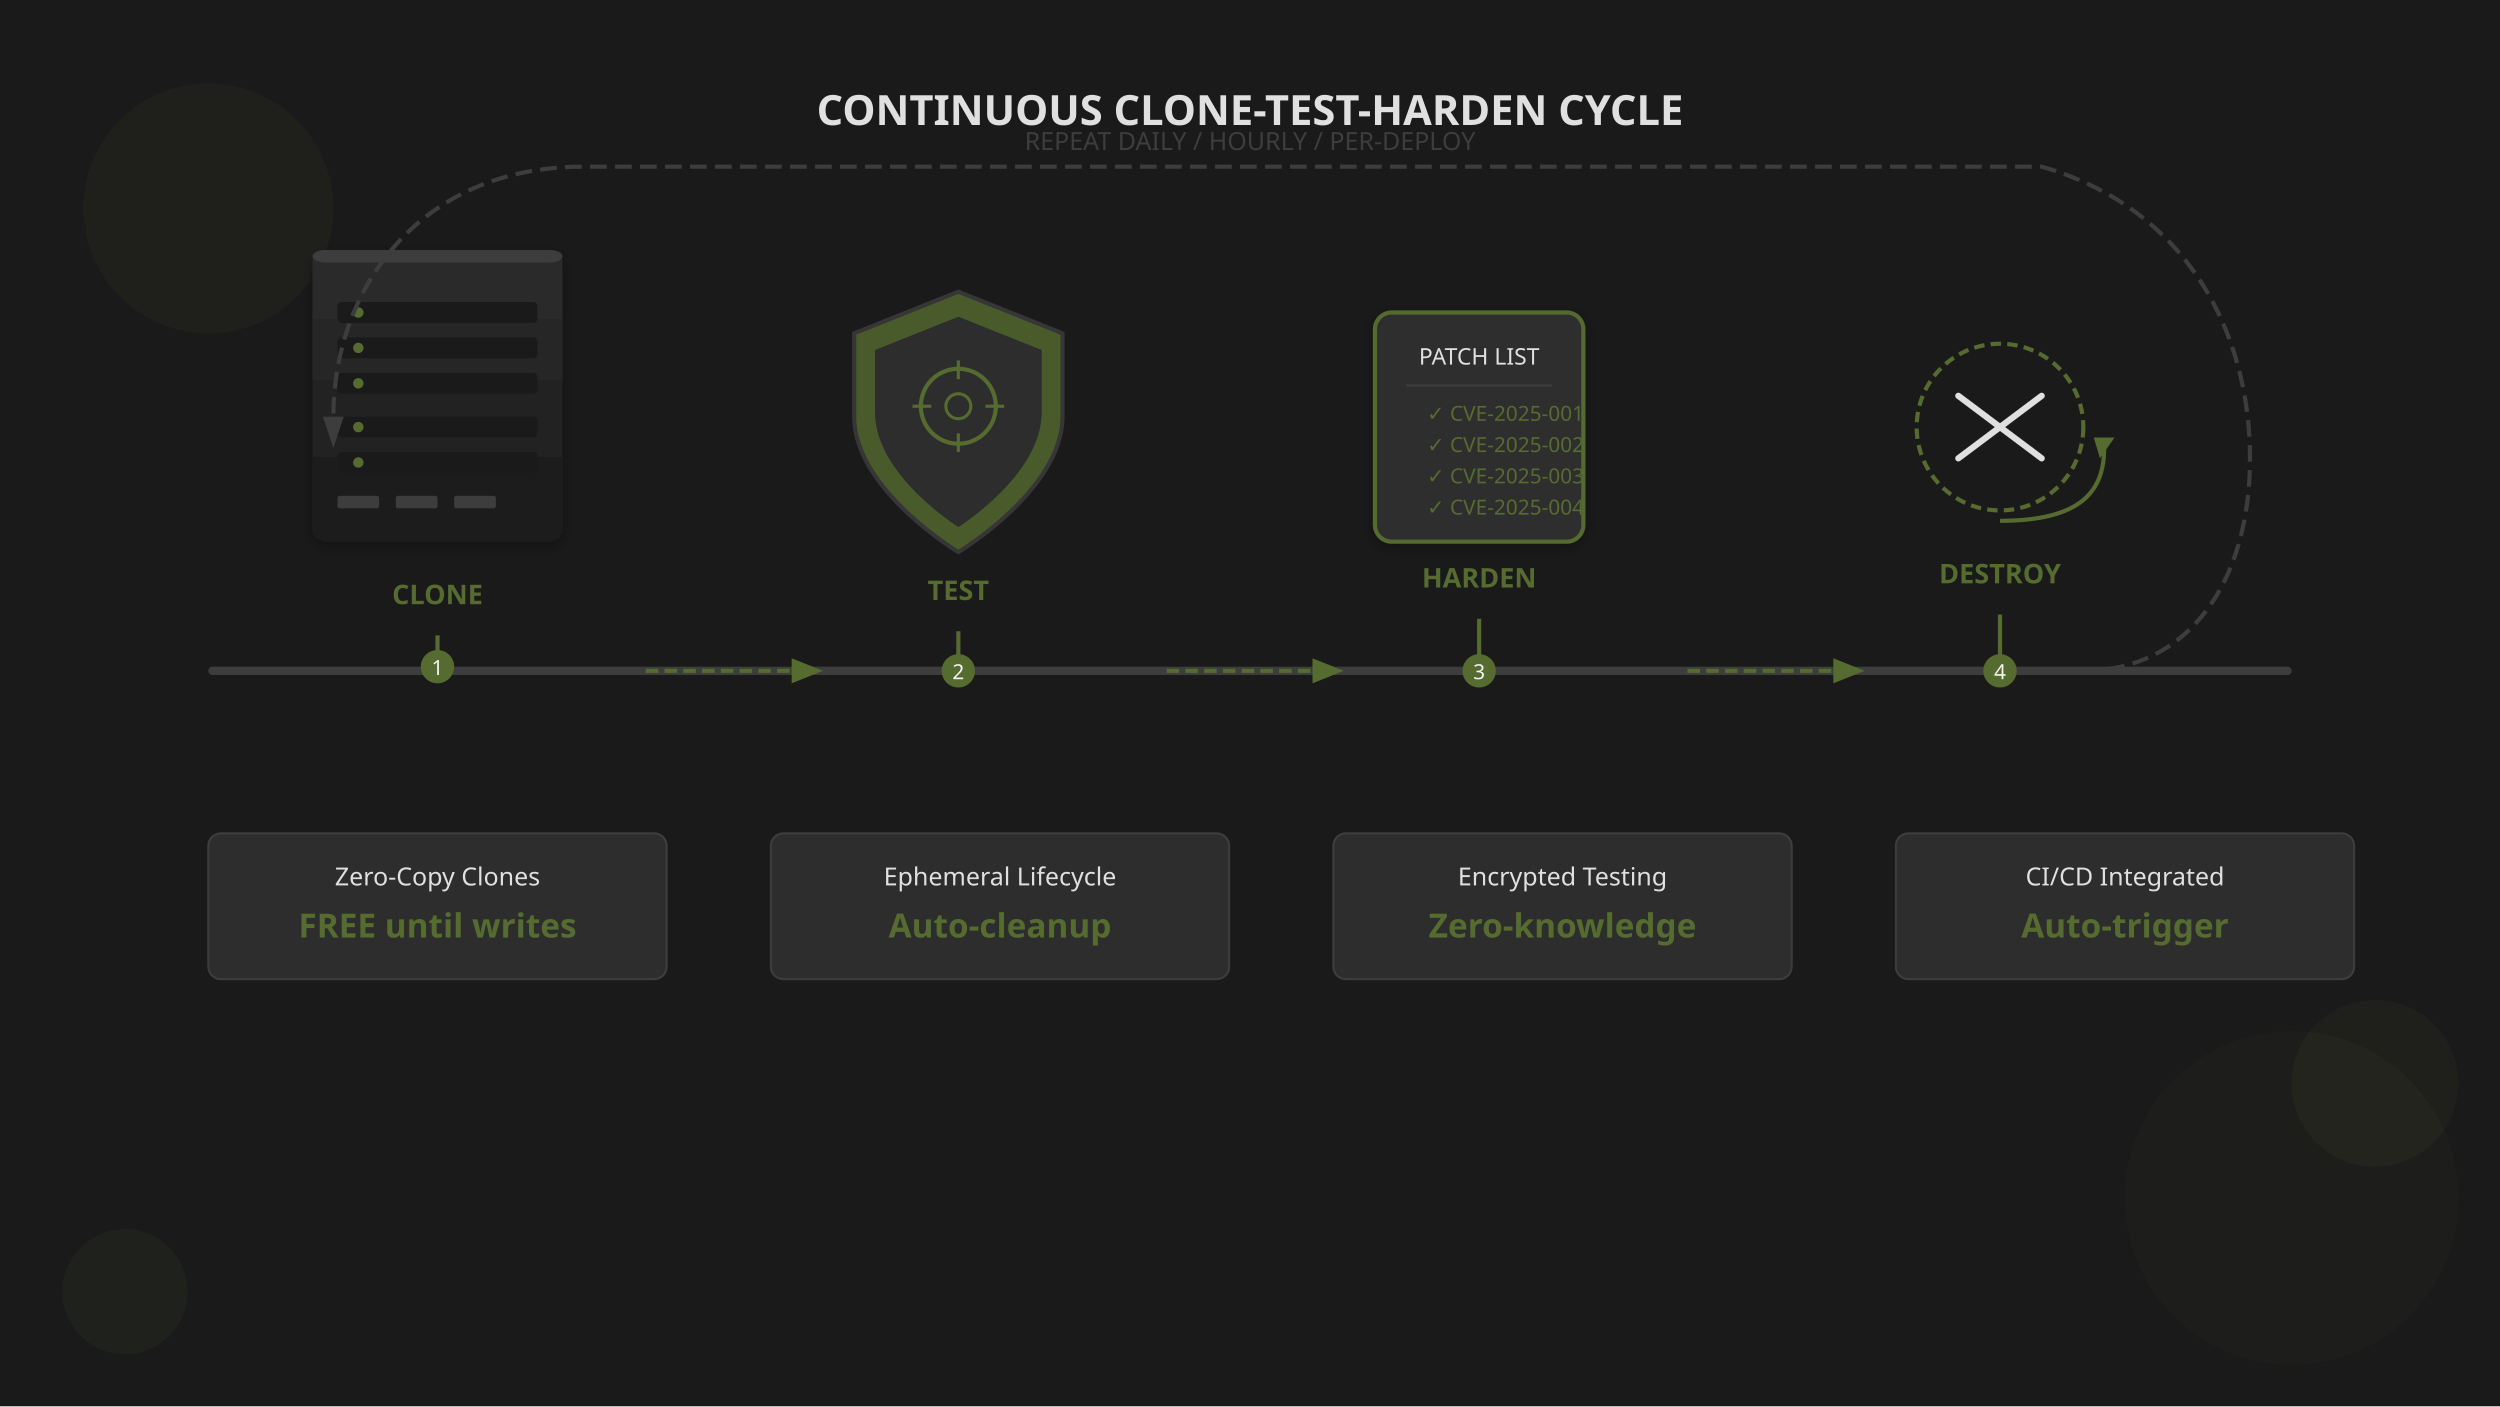
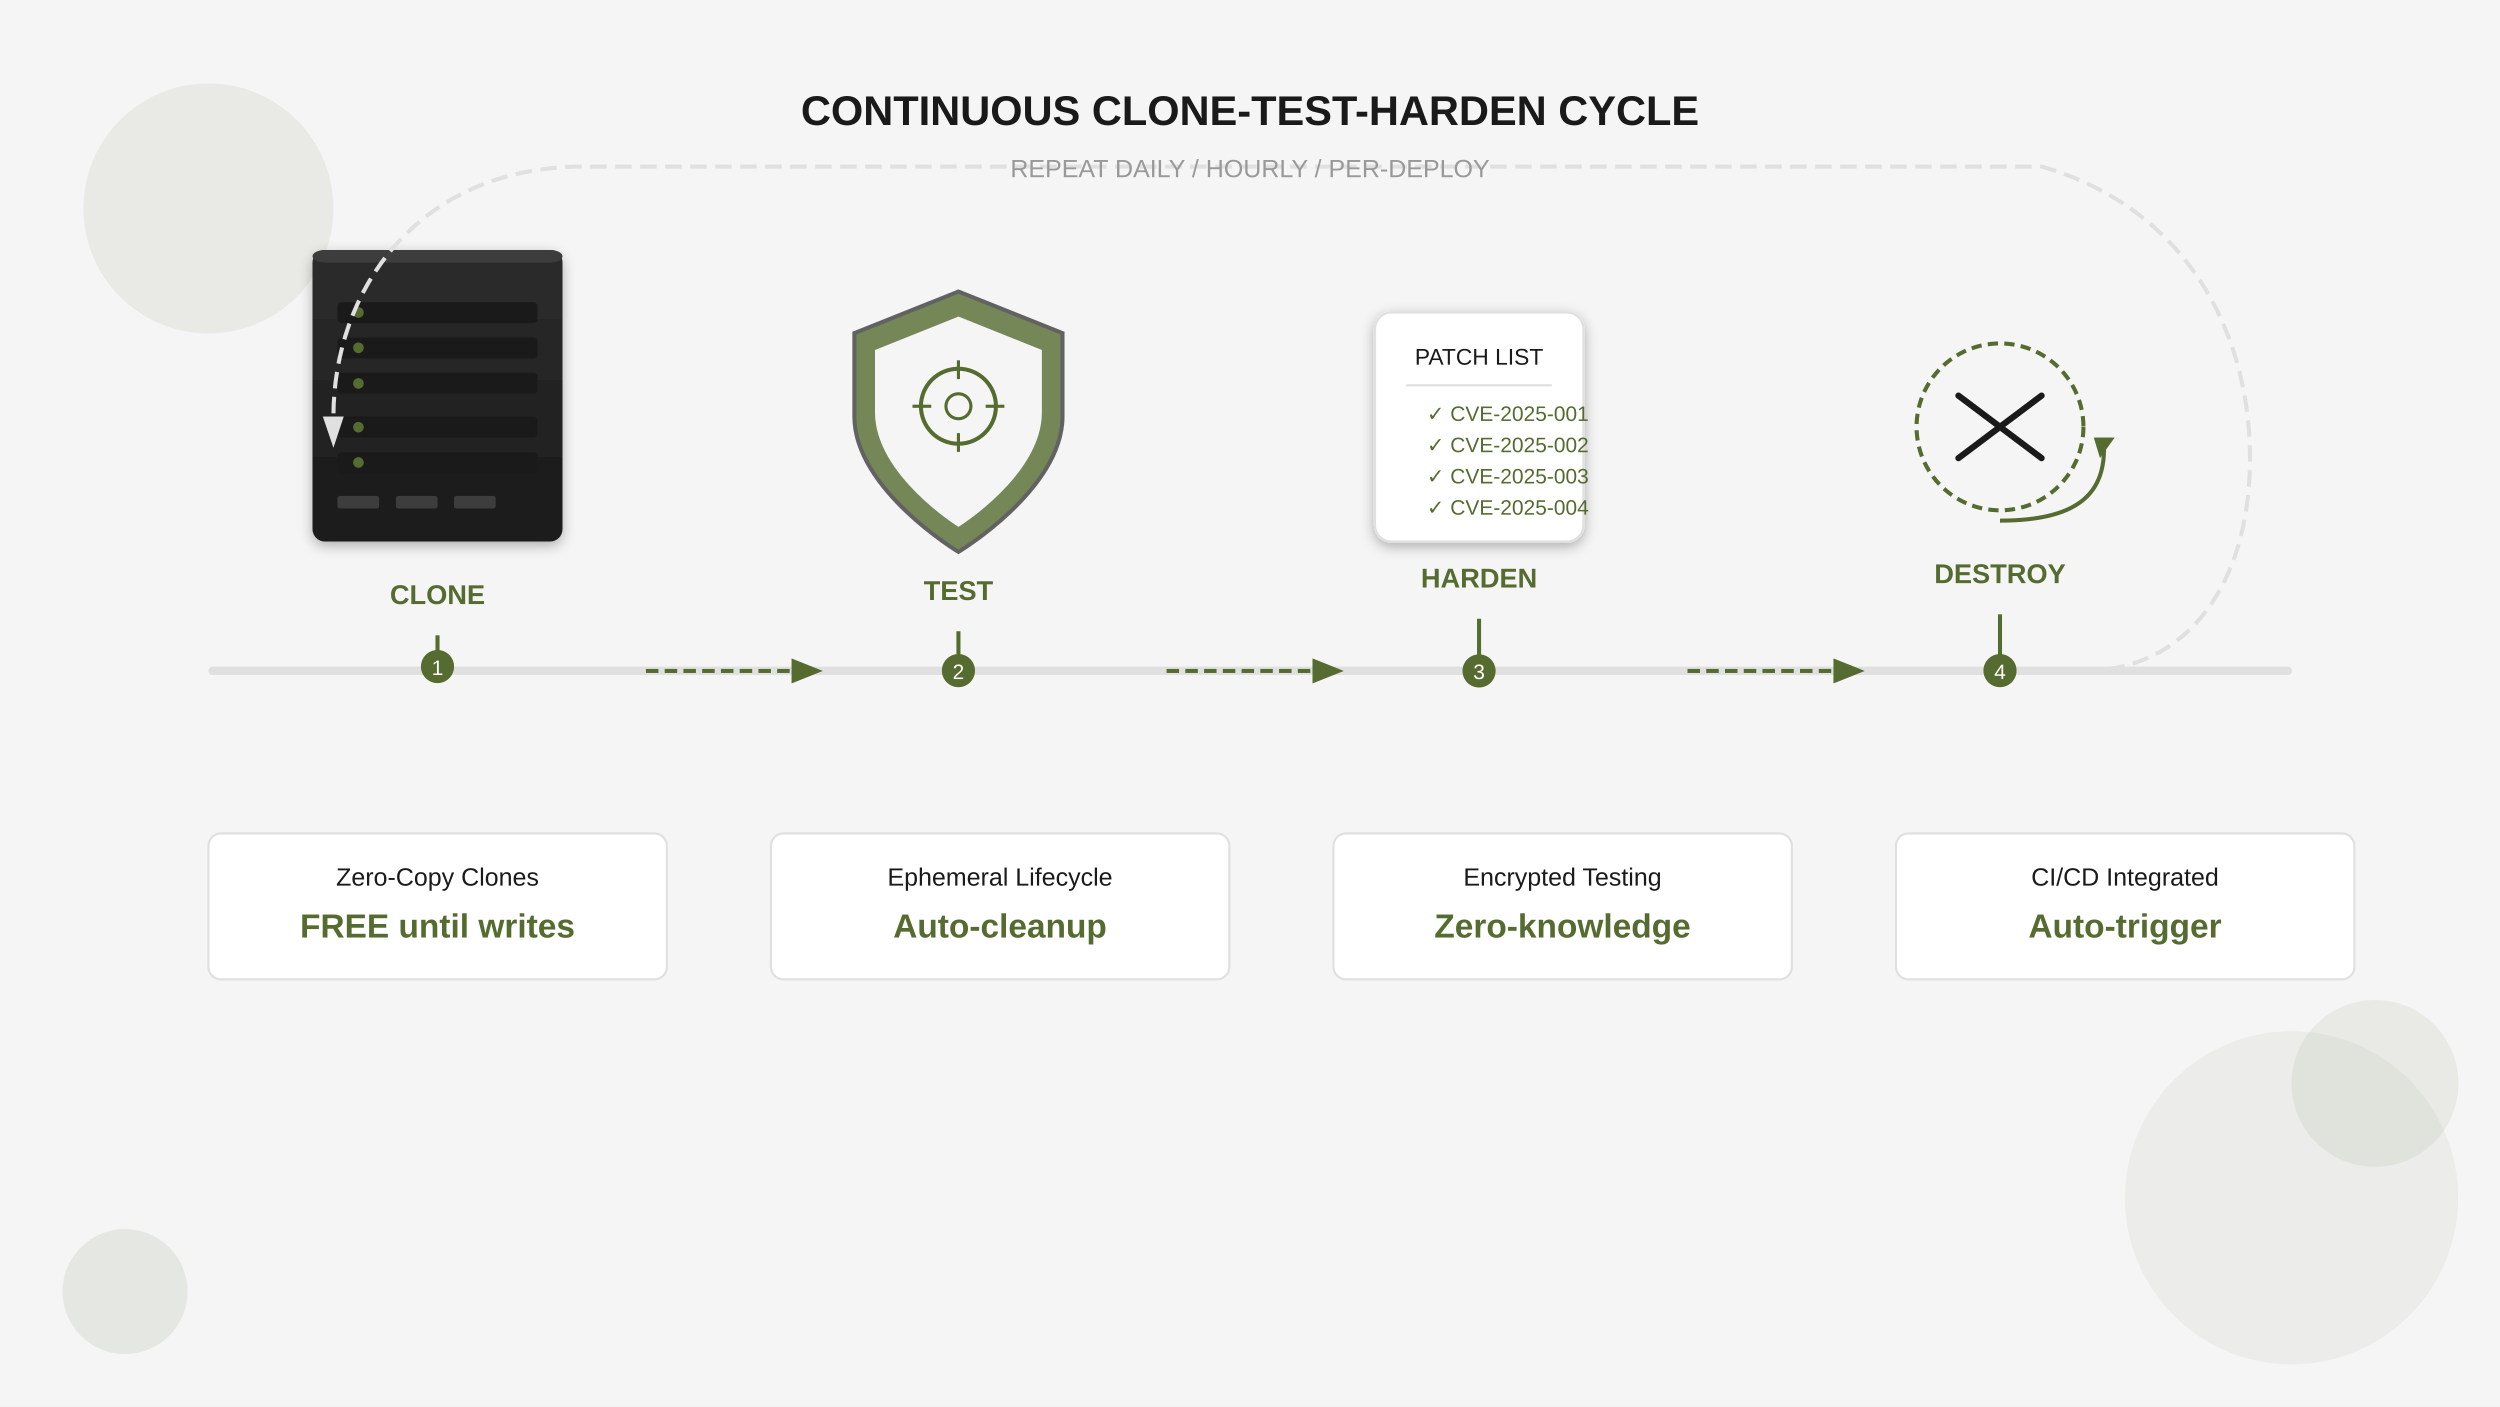
- <svg xmlns="http://www.w3.org/2000/svg" viewBox="0 0 1200 675" width="1200" height="675">
+ <svg xmlns="http://www.w3.org/2000/svg" viewBox="0 0 800 450" width="800" height="450">
  <defs>
    <linearGradient id="serverGrad" x1="0%" y1="0%" x2="0%" y2="100%">
      <stop offset="0%" style="stop-color:#2d2d2d;stop-opacity:1" />
      <stop offset="100%" style="stop-color:#1a1a1a;stop-opacity:1" />
    </linearGradient>
    <filter id="shadow" x="-20%" y="-20%" width="140%" height="140%">
-       <feDropShadow dx="0" dy="2" stdDeviation="3" flood-color="#000" flood-opacity="0.3" />
+       <feDropShadow dx="0" dy="1.3" stdDeviation="2" flood-color="#000" flood-opacity="0.3" />
    </filter>
  </defs>
-   <rect width="1200" height="675" fill="#1a1a1a" />
-   <circle cx="100" cy="100" r="60" fill="#556b2f" opacity="0.08" />
-   <circle cx="1100" cy="575" r="80" fill="#556b2f" opacity="0.06" />
-   <text x="600" y="60" text-anchor="middle" fill="#e0e0e0" font-size="20" font-family="sans-serif" font-weight="bold">CONTINUOUS CLONE-TEST-HARDEN CYCLE</text>
-   <rect x="100" y="320" width="1000" height="4" rx="2" fill="#3d3d3d" />
-   <g transform="translate(150, 120)">
-     <rect x="0" y="0" width="120" height="140" rx="6" fill="url(#serverGrad)" filter="url(#shadow)" />
-     <rect x="0" y="0" width="120" height="6" rx="6" fill="#3d3d3d" />
-     <rect x="12" y="25" width="96" height="10" rx="2" fill="#1a1a1a" />
-     <rect x="12" y="42" width="96" height="10" rx="2" fill="#1a1a1a" />
-     <rect x="12" y="59" width="96" height="10" rx="2" fill="#1a1a1a" />
-     <circle cx="22" cy="30" r="2.5" fill="#556b2f" />
-     <circle cx="22" cy="47" r="2.5" fill="#556b2f" />
-     <circle cx="22" cy="64" r="2.5" fill="#556b2f" />
-     <rect x="12" y="80" width="96" height="10" rx="2" fill="#1a1a1a" />
-     <rect x="12" y="97" width="96" height="10" rx="2" fill="#1a1a1a" />
-     <circle cx="22" cy="85" r="2.5" fill="#556b2f" />
-     <circle cx="22" cy="102" r="2.5" fill="#556b2f" />
-     <rect x="12" y="118" width="20" height="6" rx="1" fill="#3d3d3d" />
-     <rect x="40" y="118" width="20" height="6" rx="1" fill="#3d3d3d" />
-     <rect x="68" y="118" width="20" height="6" rx="1" fill="#3d3d3d" />
-     <text x="60" y="170" text-anchor="middle" fill="#556b2f" font-size="13" font-family="sans-serif" font-weight="bold">CLONE</text>
-     <line x1="60" y1="185" x2="60" y2="200" stroke="#556b2f" stroke-width="2" />
-     <circle cx="60" cy="200" r="8" fill="#556b2f" />
-     <text x="60" y="204" text-anchor="middle" fill="#f5f5f5" font-size="10" font-family="sans-serif">1</text>
+   <rect width="800" height="450" fill="#f5f5f5" />
+   <circle cx="66.7" cy="66.7" r="40" fill="#556b2f" opacity="0.08" />
+   <circle cx="733.3" cy="383.3" r="53.3" fill="#556b2f" opacity="0.06" />
+   <text x="400" y="40" text-anchor="middle" fill="#1a1a1a" font-size="13.3" font-family="Arial, sans-serif" font-weight="bold">CONTINUOUS CLONE-TEST-HARDEN CYCLE</text>
+   <rect x="66.7" y="213.3" width="666.7" height="2.7" rx="1.3" fill="#e0e0e0" />
+   <g transform="translate(100, 80)">
+     <rect x="0" y="0" width="80" height="93.3" rx="4" fill="url(#serverGrad)" filter="url(#shadow)" />
+     <rect x="0" y="0" width="80" height="4" rx="4" fill="#3d3d3d" />
+     <rect x="8" y="16.7" width="64" height="6.7" rx="1.3" fill="#1a1a1a" />
+     <rect x="8" y="28" width="64" height="6.7" rx="1.3" fill="#1a1a1a" />
+     <rect x="8" y="39.3" width="64" height="6.7" rx="1.3" fill="#1a1a1a" />
+     <circle cx="14.7" cy="20" r="1.7" fill="#556b2f" />
+     <circle cx="14.7" cy="31.3" r="1.7" fill="#556b2f" />
+     <circle cx="14.7" cy="42.7" r="1.7" fill="#556b2f" />
+     <rect x="8" y="53.3" width="64" height="6.7" rx="1.3" fill="#1a1a1a" />
+     <rect x="8" y="64.7" width="64" height="6.7" rx="1.3" fill="#1a1a1a" />
+     <circle cx="14.7" cy="56.7" r="1.7" fill="#556b2f" />
+     <circle cx="14.7" cy="68" r="1.7" fill="#556b2f" />
+     <rect x="8" y="78.7" width="13.3" height="4" rx="0.7" fill="#3d3d3d" />
+     <rect x="26.7" y="78.7" width="13.3" height="4" rx="0.7" fill="#3d3d3d" />
+     <rect x="45.3" y="78.7" width="13.3" height="4" rx="0.7" fill="#3d3d3d" />
+     <text x="40" y="113.3" text-anchor="middle" fill="#556b2f" font-size="8.7" font-family="Arial, sans-serif" font-weight="bold">CLONE</text>
+     <line x1="40" y1="123.3" x2="40" y2="133.3" stroke="#556b2f" stroke-width="1.3" />
+     <circle cx="40" cy="133.3" r="5.3" fill="#556b2f" />
+     <text x="40" y="136" text-anchor="middle" fill="#fff" font-size="6.7" font-family="Arial, sans-serif">1</text>
  </g>
-   <line x1="310" y1="322" x2="380" y2="322" stroke="#556b2f" stroke-width="2" stroke-dasharray="6,3" />
-   <polygon points="380,316 395,322 380,328" fill="#556b2f" />
-   <g transform="translate(400, 140)">
-     <path d="M60 0 L110 20 L110 60 C110 95 60 125 60 125 C60 125 10 95 10 60 L10 20 Z" fill="#556b2f" opacity="0.8" stroke="#3d3d3d" stroke-width="2" />
-     <path d="M60 12 L100 28 L100 58 C100 88 60 113 60 113 C60 113 20 88 20 58 L20 28 Z" fill="#2d2d2d" />
-     <circle cx="60" cy="55" r="18" fill="none" stroke="#556b2f" stroke-width="2" />
-     <circle cx="60" cy="55" r="6" fill="none" stroke="#556b2f" stroke-width="1.5" />
-     <line x1="60" y1="33" x2="60" y2="42" stroke="#556b2f" stroke-width="1.5" />
-     <line x1="60" y1="68" x2="60" y2="77" stroke="#556b2f" stroke-width="1.5" />
-     <line x1="38" y1="55" x2="47" y2="55" stroke="#556b2f" stroke-width="1.5" />
-     <line x1="73" y1="55" x2="82" y2="55" stroke="#556b2f" stroke-width="1.5" />
-     <text x="60" y="148" text-anchor="middle" fill="#556b2f" font-size="13" font-family="sans-serif" font-weight="bold">TEST</text>
-     <line x1="60" y1="163" x2="60" y2="180" stroke="#556b2f" stroke-width="2" />
-     <circle cx="60" cy="182" r="8" fill="#556b2f" />
-     <text x="60" y="186" text-anchor="middle" fill="#f5f5f5" font-size="10" font-family="sans-serif">2</text>
+   <line x1="206.7" y1="214.7" x2="253.3" y2="214.7" stroke="#556b2f" stroke-width="1.3" stroke-dasharray="4,2" />
+   <polygon points="253.3,210.7 263.3,214.7 253.3,218.7" fill="#556b2f" />
+   <g transform="translate(266.7, 93.3)">
+     <path d="M40 0 L73.3 13.3 L73.3 40 C73.3 63.3 40 83.3 40 83.3 C40 83.3 6.7 63.3 6.7 40 L6.7 13.3 Z" fill="#556b2f" opacity="0.8" stroke="#3d3d3d" stroke-width="1.3" />
+     <path d="M40 8 L66.7 18.7 L66.7 38.7 C66.7 58.7 40 75.3 40 75.3 C40 75.3 13.3 58.7 13.3 38.7 L13.3 18.7 Z" fill="#f5f5f5" />
+     <circle cx="40" cy="36.7" r="12" fill="none" stroke="#556b2f" stroke-width="1.3" />
+     <circle cx="40" cy="36.7" r="4" fill="none" stroke="#556b2f" stroke-width="1" />
+     <line x1="40" y1="22" x2="40" y2="28" stroke="#556b2f" stroke-width="1" />
+     <line x1="40" y1="45.3" x2="40" y2="51.3" stroke="#556b2f" stroke-width="1" />
+     <line x1="25.3" y1="36.7" x2="31.3" y2="36.7" stroke="#556b2f" stroke-width="1" />
+     <line x1="48.7" y1="36.7" x2="54.7" y2="36.7" stroke="#556b2f" stroke-width="1" />
+     <text x="40" y="98.7" text-anchor="middle" fill="#556b2f" font-size="8.7" font-family="Arial, sans-serif" font-weight="bold">TEST</text>
+     <line x1="40" y1="108.7" x2="40" y2="120" stroke="#556b2f" stroke-width="1.3" />
+     <circle cx="40" cy="121.3" r="5.3" fill="#556b2f" />
+     <text x="40" y="124" text-anchor="middle" fill="#fff" font-size="6.7" font-family="Arial, sans-serif">2</text>
  </g>
-   <line x1="560" y1="322" x2="630" y2="322" stroke="#556b2f" stroke-width="2" stroke-dasharray="6,3" />
-   <polygon points="630,316 645,322 630,328" fill="#556b2f" />
-   <g transform="translate(650, 150)">
-     <rect x="10" y="0" width="100" height="110" rx="8" fill="#2d2d2d" stroke="#556b2f" stroke-width="2" filter="url(#shadow)" />
-     <text x="60" y="25" text-anchor="middle" fill="#e0e0e0" font-size="11" font-family="sans-serif">PATCH LIST</text>
-     <line x1="25" y1="35" x2="95" y2="35" stroke="#3d3d3d" stroke-width="1" />
-     <text x="35" y="52" fill="#556b2f" font-size="10" font-family="sans-serif">✓ CVE-2025-001</text>
-     <text x="35" y="67" fill="#556b2f" font-size="10" font-family="sans-serif">✓ CVE-2025-002</text>
-     <text x="35" y="82" fill="#556b2f" font-size="10" font-family="sans-serif">✓ CVE-2025-003</text>
-     <text x="35" y="97" fill="#556b2f" font-size="10" font-family="sans-serif">✓ CVE-2025-004</text>
-     <text x="60" y="132" text-anchor="middle" fill="#556b2f" font-size="13" font-family="sans-serif" font-weight="bold">HARDEN</text>
-     <line x1="60" y1="147" x2="60" y2="170" stroke="#556b2f" stroke-width="2" />
-     <circle cx="60" cy="172" r="8" fill="#556b2f" />
-     <text x="60" y="176" text-anchor="middle" fill="#f5f5f5" font-size="10" font-family="sans-serif">3</text>
+   <line x1="373.3" y1="214.7" x2="420" y2="214.7" stroke="#556b2f" stroke-width="1.3" stroke-dasharray="4,2" />
+   <polygon points="420,210.7 430,214.7 420,218.7" fill="#556b2f" />
+   <g transform="translate(433.3, 100)">
+     <rect x="6.7" y="0" width="66.7" height="73.3" rx="5.3" fill="#fff" stroke="#e0e0e0" stroke-width="0.7" filter="url(#shadow)" />
+     <text x="40" y="16.7" text-anchor="middle" fill="#1a1a1a" font-size="7.3" font-family="Arial, sans-serif">PATCH LIST</text>
+     <line x1="16.7" y1="23.3" x2="63.3" y2="23.3" stroke="#e0e0e0" stroke-width="0.7" />
+     <text x="23.3" y="34.7" fill="#556b2f" font-size="6.7" font-family="Arial, sans-serif">✓ CVE-2025-001</text>
+     <text x="23.3" y="44.7" fill="#556b2f" font-size="6.7" font-family="Arial, sans-serif">✓ CVE-2025-002</text>
+     <text x="23.3" y="54.7" fill="#556b2f" font-size="6.7" font-family="Arial, sans-serif">✓ CVE-2025-003</text>
+     <text x="23.3" y="64.7" fill="#556b2f" font-size="6.7" font-family="Arial, sans-serif">✓ CVE-2025-004</text>
+     <text x="40" y="88" text-anchor="middle" fill="#556b2f" font-size="8.7" font-family="Arial, sans-serif" font-weight="bold">HARDEN</text>
+     <line x1="40" y1="98" x2="40" y2="113.3" stroke="#556b2f" stroke-width="1.3" />
+     <circle cx="40" cy="114.7" r="5.3" fill="#556b2f" />
+     <text x="40" y="117.3" text-anchor="middle" fill="#fff" font-size="6.7" font-family="Arial, sans-serif">3</text>
  </g>
-   <line x1="810" y1="322" x2="880" y2="322" stroke="#556b2f" stroke-width="2" stroke-dasharray="6,3" />
-   <polygon points="880,316 895,322 880,328" fill="#556b2f" />
-   <g transform="translate(900, 155)">
-     <circle cx="60" cy="50" r="40" fill="none" stroke="#556b2f" stroke-width="2" stroke-dasharray="5,3" />
-     <path d="M40,35 L80,65 M80,35 L40,65" stroke="#e0e0e0" stroke-width="3" stroke-linecap="round" />
-     <path d="M60,95 C100,95 110,80 110,60" fill="none" stroke="#556b2f" stroke-width="2" />
-     <polygon points="108,65 115,55 105,55" fill="#556b2f" />
-     <text x="60" y="125" text-anchor="middle" fill="#556b2f" font-size="13" font-family="sans-serif" font-weight="bold">DESTROY</text>
-     <line x1="60" y1="140" x2="60" y2="165" stroke="#556b2f" stroke-width="2" />
-     <circle cx="60" cy="167" r="8" fill="#556b2f" />
-     <text x="60" y="171" text-anchor="middle" fill="#f5f5f5" font-size="10" font-family="sans-serif">4</text>
+   <line x1="540" y1="214.7" x2="586.7" y2="214.7" stroke="#556b2f" stroke-width="1.3" stroke-dasharray="4,2" />
+   <polygon points="586.7,210.7 596.7,214.7 586.7,218.7" fill="#556b2f" />
+   <g transform="translate(600, 103.3)">
+     <circle cx="40" cy="33.3" r="26.7" fill="none" stroke="#556b2f" stroke-width="1.3" stroke-dasharray="3.3,2" />
+     <path d="M26.7 23.3 L53.3 43.3 M53.3 23.3 L26.7 43.3" stroke="#1a1a1a" stroke-width="2" stroke-linecap="round" />
+     <path d="M40 63.3 C66.7 63.3 73.3 53.3 73.3 40" fill="none" stroke="#556b2f" stroke-width="1.3" />
+     <polygon points="72,43.3 76.7,36.7 70,36.7" fill="#556b2f" />
+     <text x="40" y="83.3" text-anchor="middle" fill="#556b2f" font-size="8.7" font-family="Arial, sans-serif" font-weight="bold">DESTROY</text>
+     <line x1="40" y1="93.3" x2="40" y2="110" stroke="#556b2f" stroke-width="1.3" />
+     <circle cx="40" cy="111.3" r="5.3" fill="#556b2f" />
+     <text x="40" y="114" text-anchor="middle" fill="#fff" font-size="6.7" font-family="Arial, sans-serif">4</text>
  </g>
-   <path d="M1000,322 C1050,322 1080,280 1080,220 C1080,160 1050,100 980,80 L280,80 C200,80 160,140 160,200" fill="none" stroke="#3d3d3d" stroke-width="2" stroke-dasharray="8,4" />
-   <polygon points="155,200 160,215 165,200" fill="#3d3d3d" />
-   <text x="600" y="72" text-anchor="middle" fill="#3d3d3d" font-size="12" font-family="sans-serif">REPEAT DAILY / HOURLY / PER-DEPLOY</text>
-   <g transform="translate(100, 400)">
-     <rect x="0" y="0" width="220" height="70" rx="6" fill="#2d2d2d" stroke="#3d3d3d" stroke-width="1" />
-     <text x="110" y="25" text-anchor="middle" fill="#e0e0e0" font-size="12" font-family="sans-serif">Zero-Copy Clones</text>
-     <text x="110" y="50" text-anchor="middle" fill="#556b2f" font-size="16" font-family="sans-serif" font-weight="bold">FREE until writes</text>
+   <path d="M666.7 214.7 C700 214.7 720 186.7 720 146.7 C720 106.7 700 66.7 653.3 53.3 L186.7 53.3 C133.3 53.3 106.7 93.3 106.7 133.3" fill="none" stroke="#e0e0e0" stroke-width="1.3" stroke-dasharray="5.3,2.7" />
+   <polygon points="103.3,133.3 106.7,143.3 110,133.3" fill="#e0e0e0" />
+   <text x="400" y="56.7" text-anchor="middle" fill="#999999" font-size="8" font-family="Arial, sans-serif">REPEAT DAILY / HOURLY / PER-DEPLOY</text>
+   <g transform="translate(66.7, 266.7)">
+     <rect x="0" y="0" width="146.7" height="46.7" rx="4" fill="#fff" stroke="#e0e0e0" stroke-width="0.7" />
+     <text x="73.3" y="16.7" text-anchor="middle" fill="#1a1a1a" font-size="8" font-family="Arial, sans-serif">Zero-Copy Clones</text>
+     <text x="73.3" y="33.3" text-anchor="middle" fill="#556b2f" font-size="10.7" font-family="Arial, sans-serif" font-weight="bold">FREE until writes</text>
  </g>
-   <g transform="translate(370, 400)">
-     <rect x="0" y="0" width="220" height="70" rx="6" fill="#2d2d2d" stroke="#3d3d3d" stroke-width="1" />
-     <text x="110" y="25" text-anchor="middle" fill="#e0e0e0" font-size="12" font-family="sans-serif">Ephemeral Lifecycle</text>
-     <text x="110" y="50" text-anchor="middle" fill="#556b2f" font-size="16" font-family="sans-serif" font-weight="bold">Auto-cleanup</text>
+   <g transform="translate(246.7, 266.7)">
+     <rect x="0" y="0" width="146.7" height="46.7" rx="4" fill="#fff" stroke="#e0e0e0" stroke-width="0.7" />
+     <text x="73.3" y="16.7" text-anchor="middle" fill="#1a1a1a" font-size="8" font-family="Arial, sans-serif">Ephemeral Lifecycle</text>
+     <text x="73.3" y="33.3" text-anchor="middle" fill="#556b2f" font-size="10.7" font-family="Arial, sans-serif" font-weight="bold">Auto-cleanup</text>
  </g>
-   <g transform="translate(640, 400)">
-     <rect x="0" y="0" width="220" height="70" rx="6" fill="#2d2d2d" stroke="#3d3d3d" stroke-width="1" />
-     <text x="110" y="25" text-anchor="middle" fill="#e0e0e0" font-size="12" font-family="sans-serif">Encrypted Testing</text>
-     <text x="110" y="50" text-anchor="middle" fill="#556b2f" font-size="16" font-family="sans-serif" font-weight="bold">Zero-knowledge</text>
+   <g transform="translate(426.7, 266.7)">
+     <rect x="0" y="0" width="146.7" height="46.7" rx="4" fill="#fff" stroke="#e0e0e0" stroke-width="0.7" />
+     <text x="73.3" y="16.7" text-anchor="middle" fill="#1a1a1a" font-size="8" font-family="Arial, sans-serif">Encrypted Testing</text>
+     <text x="73.3" y="33.3" text-anchor="middle" fill="#556b2f" font-size="10.7" font-family="Arial, sans-serif" font-weight="bold">Zero-knowledge</text>
  </g>
-   <g transform="translate(910, 400)">
-     <rect x="0" y="0" width="220" height="70" rx="6" fill="#2d2d2d" stroke="#3d3d3d" stroke-width="1" />
-     <text x="110" y="25" text-anchor="middle" fill="#e0e0e0" font-size="12" font-family="sans-serif">CI/CD Integrated</text>
-     <text x="110" y="50" text-anchor="middle" fill="#556b2f" font-size="16" font-family="sans-serif" font-weight="bold">Auto-trigger</text>
+   <g transform="translate(606.7, 266.7)">
+     <rect x="0" y="0" width="146.7" height="46.7" rx="4" fill="#fff" stroke="#e0e0e0" stroke-width="0.7" />
+     <text x="73.3" y="16.7" text-anchor="middle" fill="#1a1a1a" font-size="8" font-family="Arial, sans-serif">CI/CD Integrated</text>
+     <text x="73.3" y="33.3" text-anchor="middle" fill="#556b2f" font-size="10.7" font-family="Arial, sans-serif" font-weight="bold">Auto-trigger</text>
  </g>
-   <circle cx="60" cy="620" r="30" fill="#556b2f" opacity="0.1" />
-   <circle cx="1140" cy="520" r="40" fill="#556b2f" opacity="0.08" />
+   <circle cx="40" cy="413.3" r="20" fill="#556b2f" opacity="0.1" />
+   <circle cx="760" cy="346.7" r="26.7" fill="#556b2f" opacity="0.08" />
</svg>
